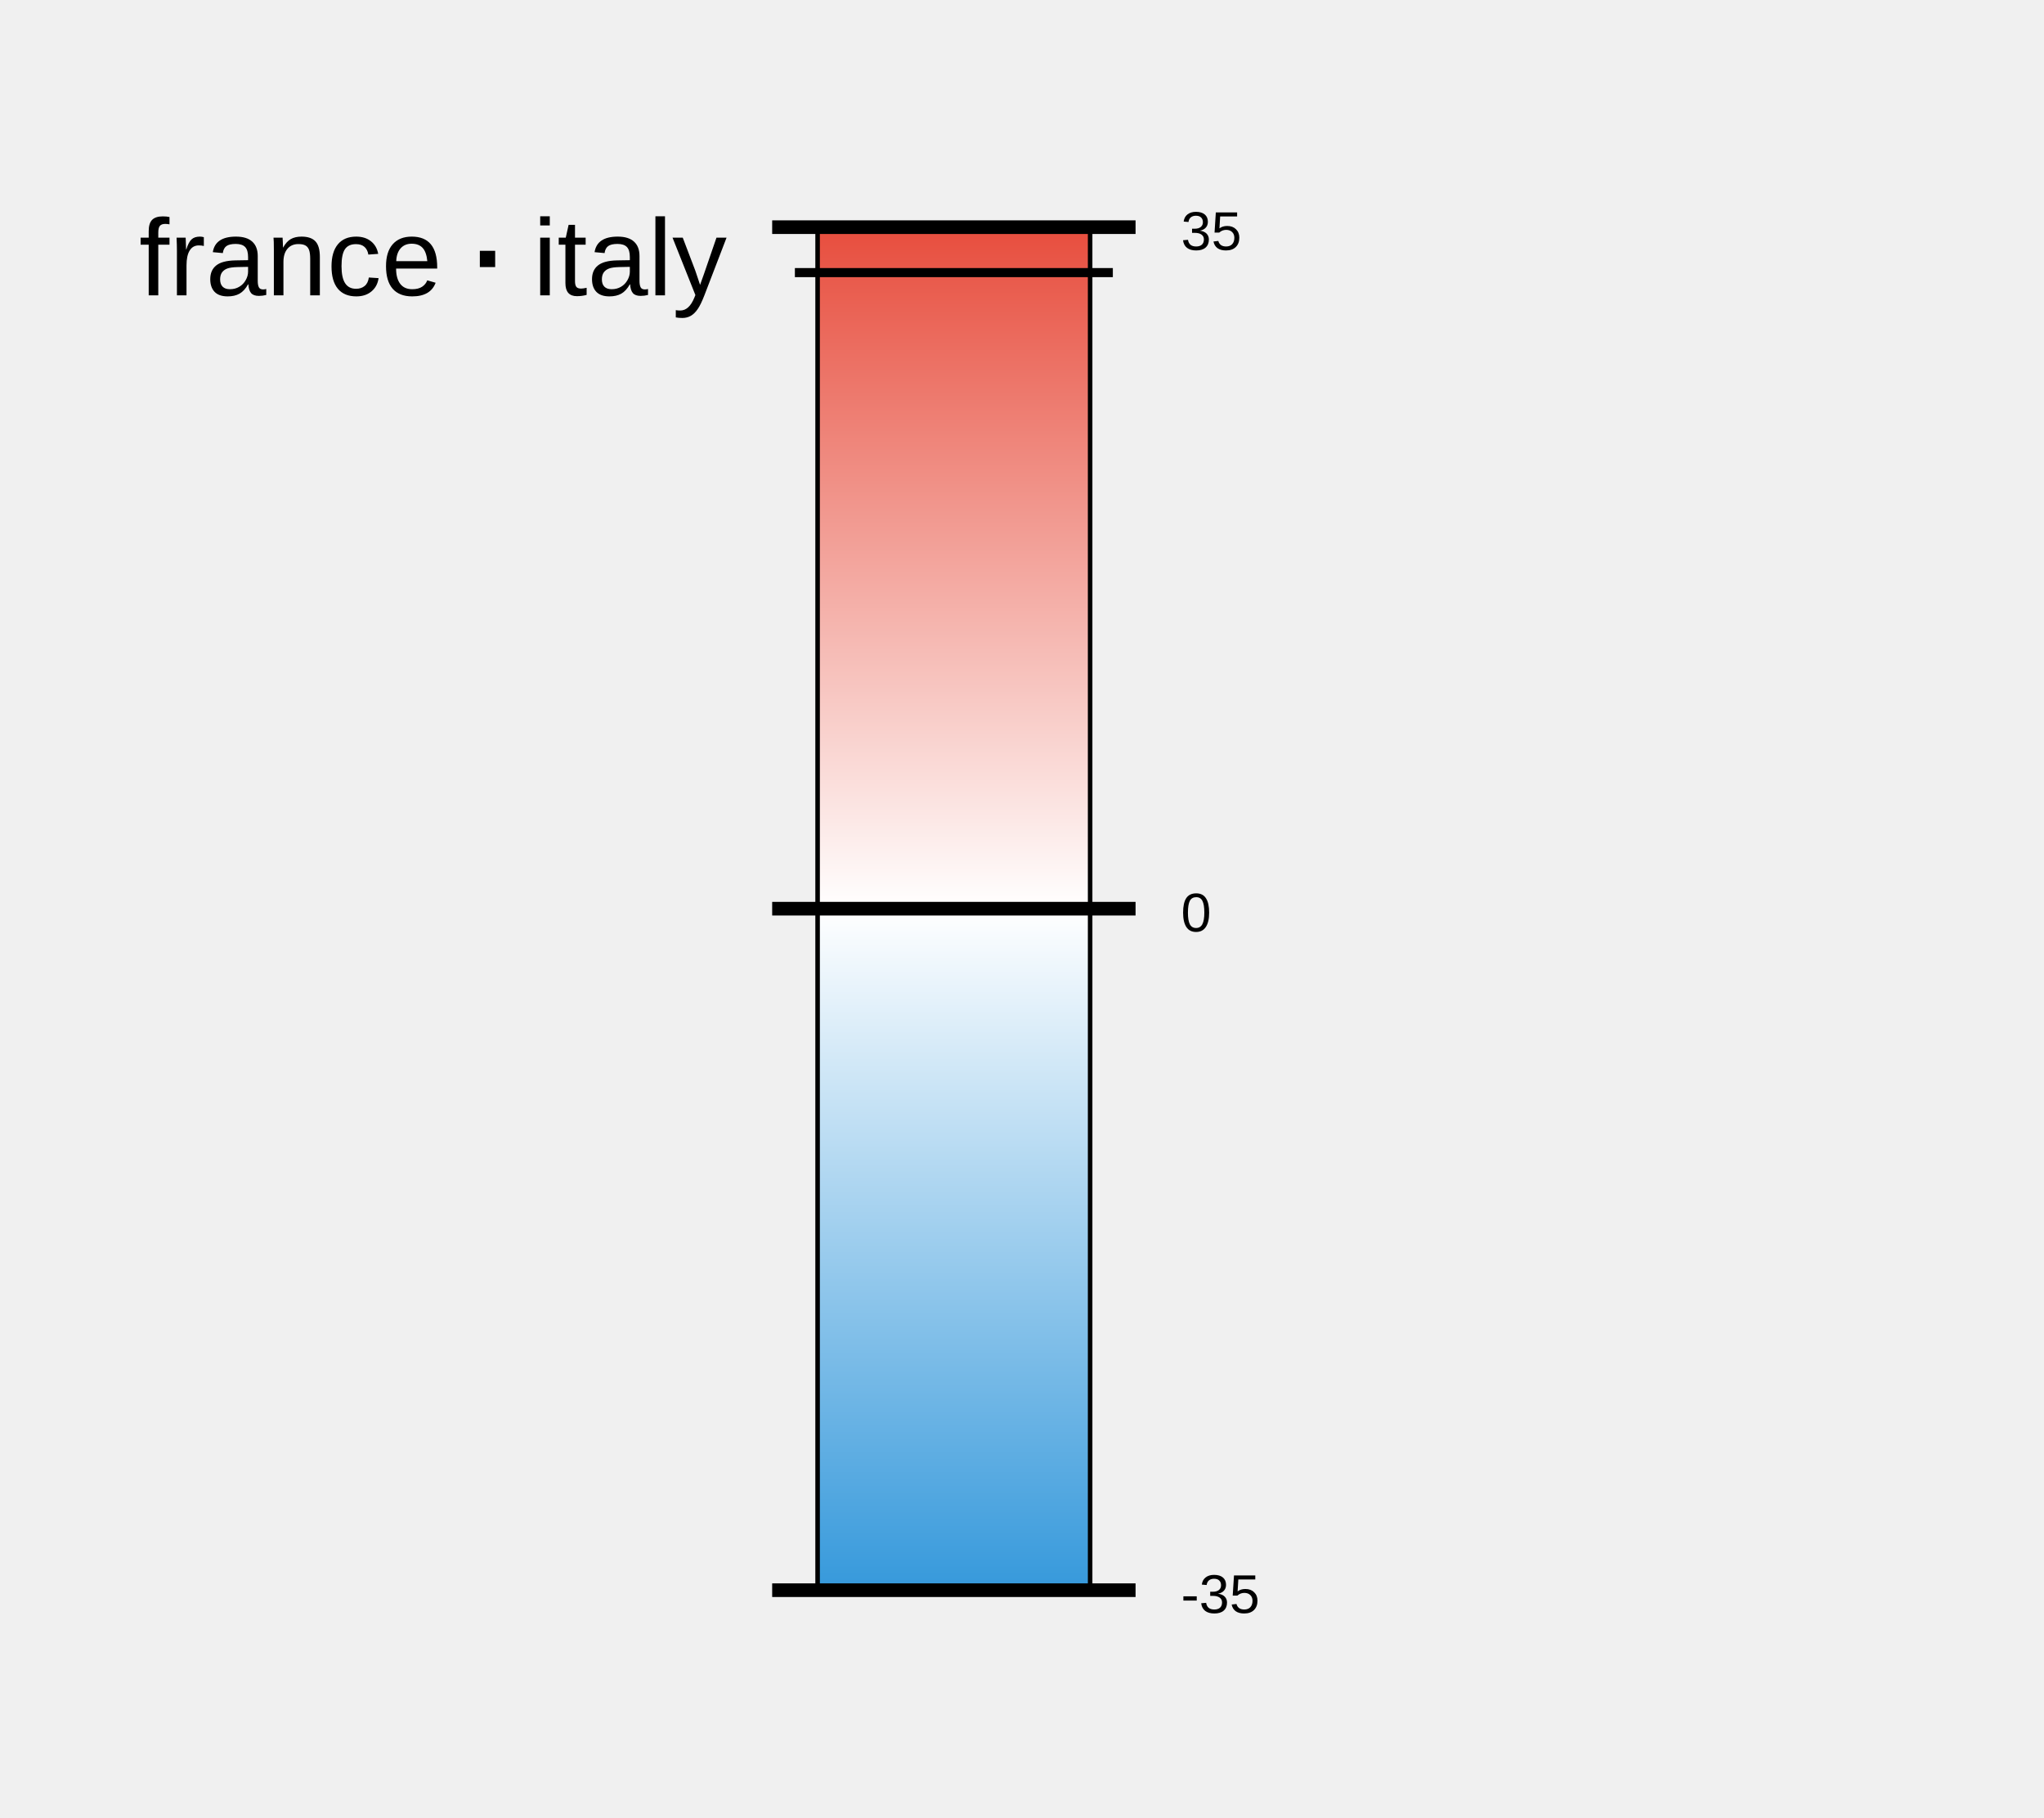
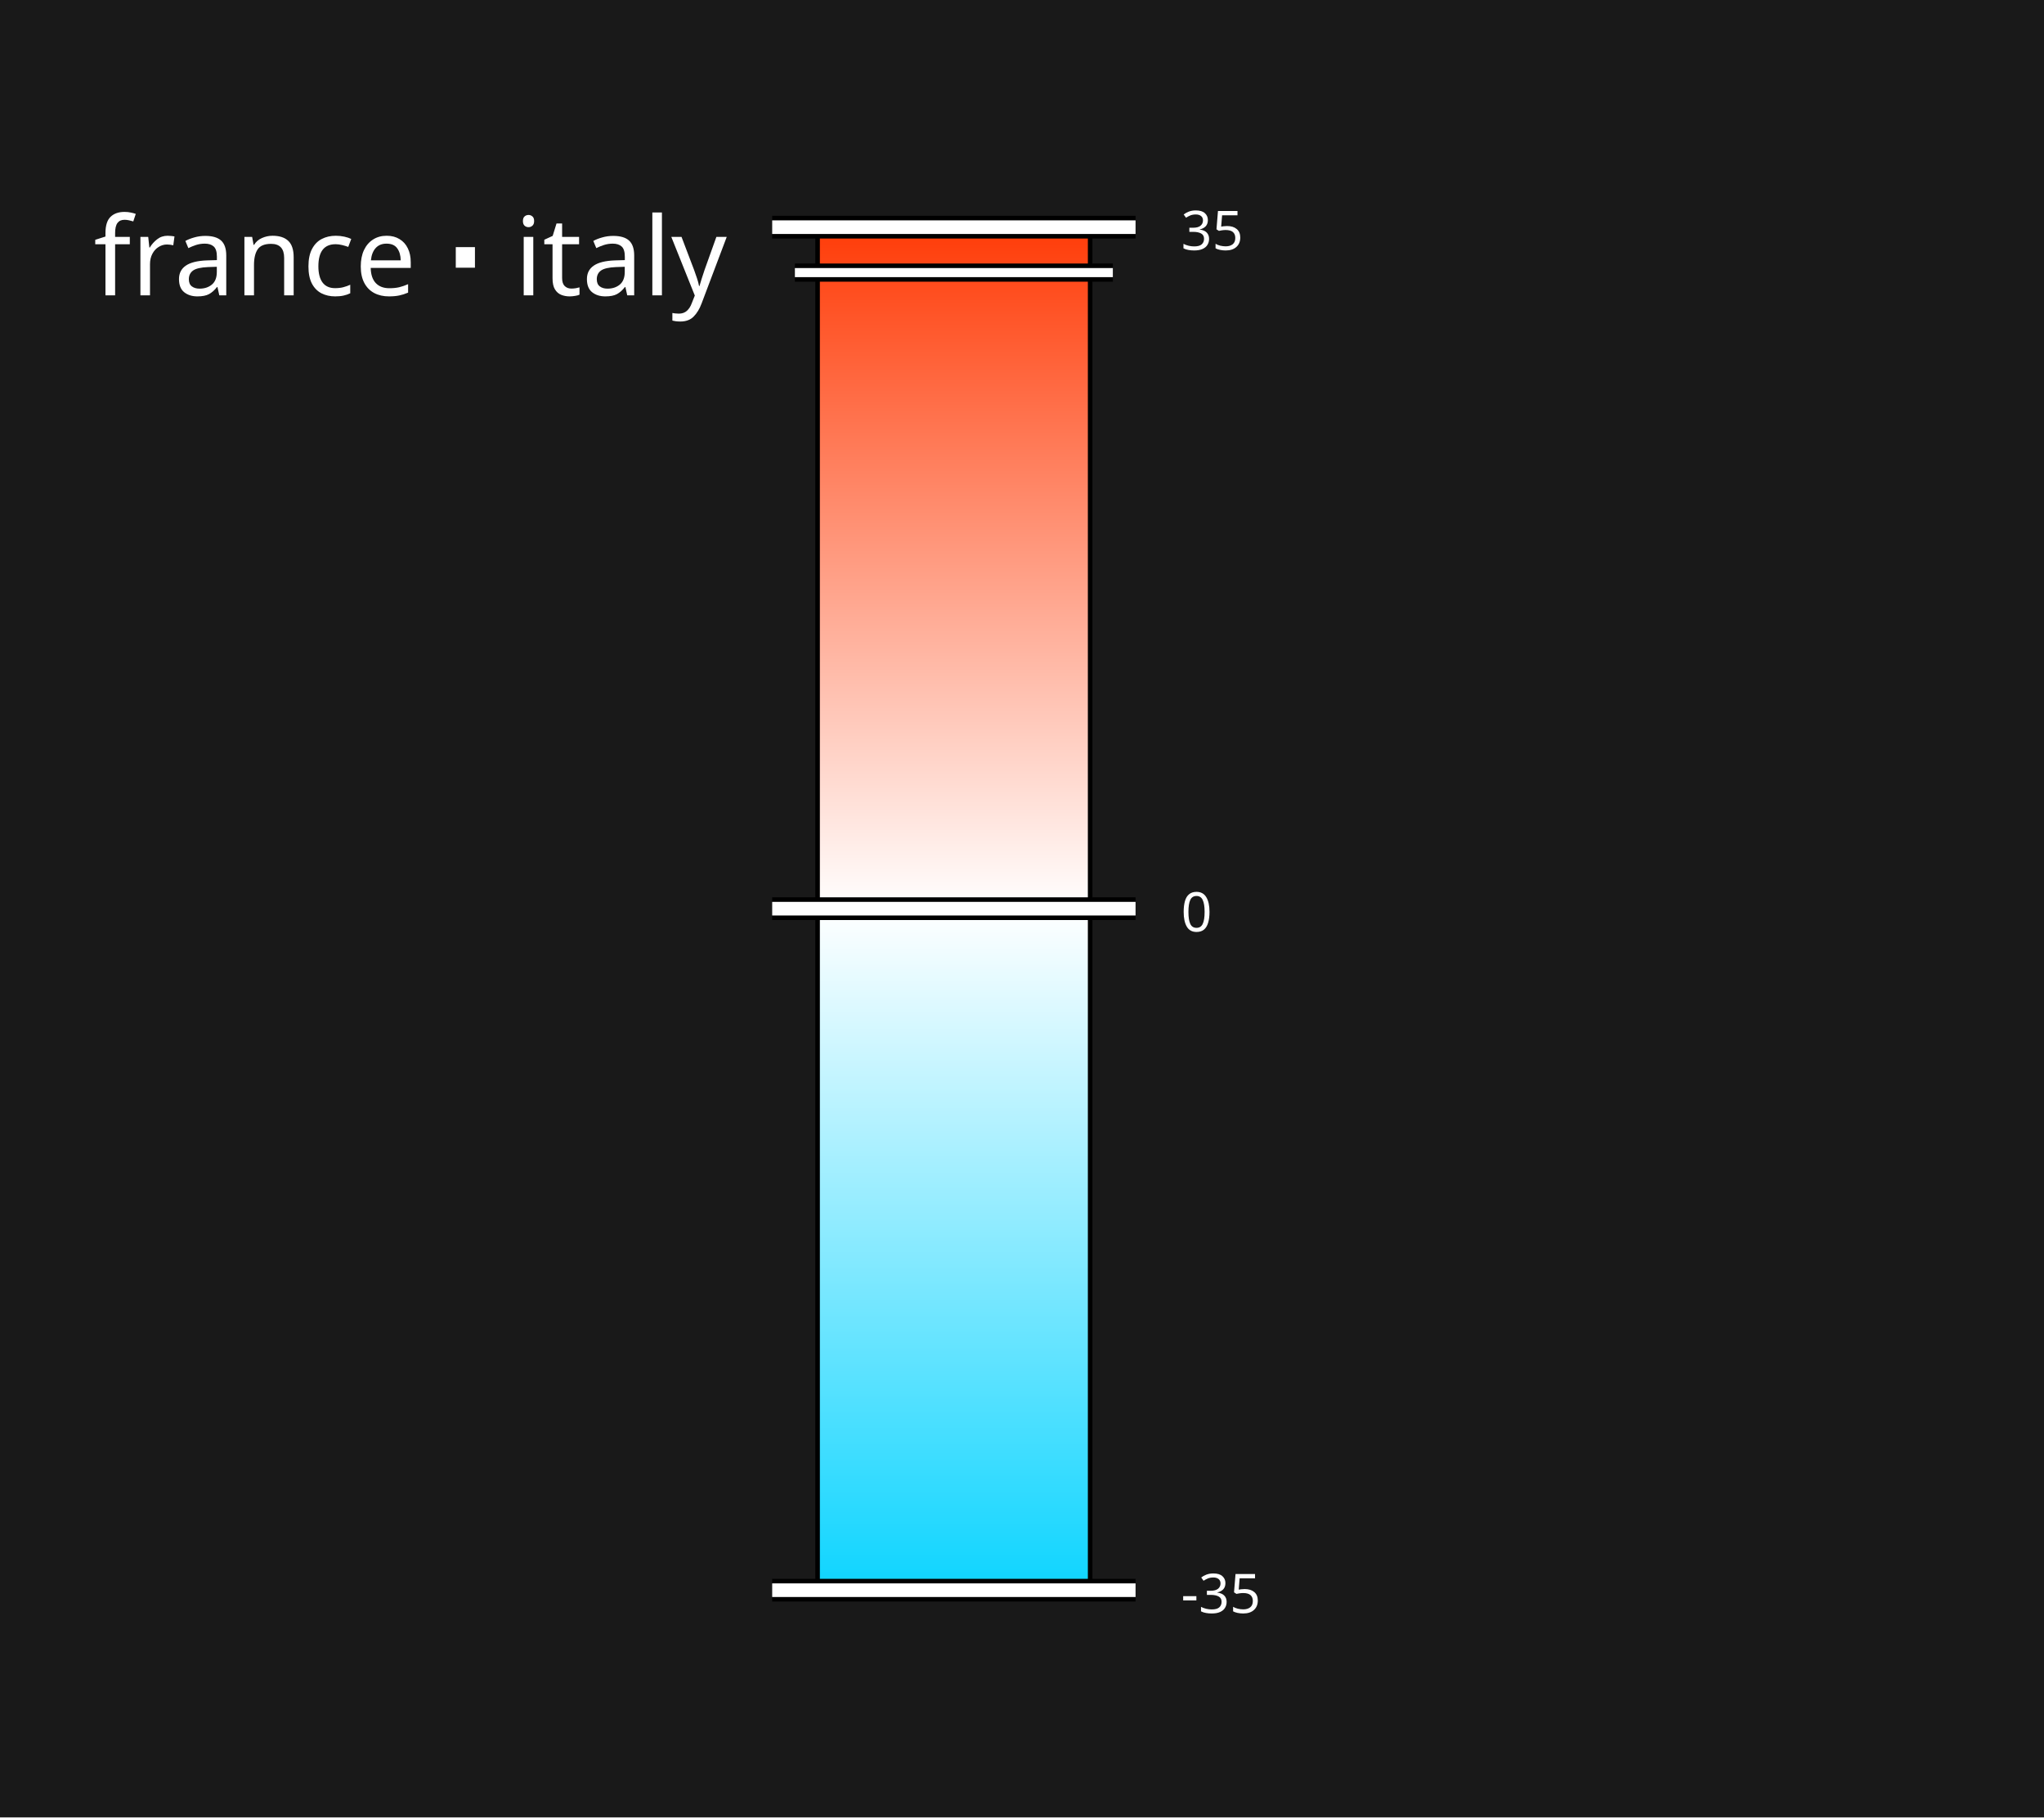
<svg xmlns="http://www.w3.org/2000/svg" width="450" height="400">
  <defs>
    <linearGradient id="verticalGradient" x1="0%" y1="0%" x2="0%" y2="100%">
-       <stop offset="0%" style="stop-color:#e74c3c;stop-opacity:1" />
+       <stop offset="0%" style="stop-color:#FF3A06;stop-opacity:1" />
      <stop offset="50%" style="stop-color:#ffffff;stop-opacity:1" />
-       <stop offset="100%" style="stop-color:#3498db;stop-opacity:1" />
+       <stop offset="100%" style="stop-color:#0CD4FF;stop-opacity:1" />
    </linearGradient>
  </defs>
+   <rect width="450" height="400" fill="#191919" />
  <rect x="180" y="50" width="60" height="300" fill="url(#verticalGradient)" stroke="black" stroke-width="1" />
-   <line x1="170" y1="50" x2="250" y2="50" stroke="black" stroke-width="3" />
-   <text x="260" y="55" text-anchor="start" font-family="Arial, sans-serif" font-size="12" fill="black">35</text>
-   <line x1="170" y1="200" x2="250" y2="200" stroke="black" stroke-width="3" />
-   <text x="260" y="205" text-anchor="start" font-family="Arial, sans-serif" font-size="12" fill="black">0</text>
-   <line x1="170" y1="350" x2="250" y2="350" stroke="black" stroke-width="3" />
-   <text x="260" y="355" text-anchor="start" font-family="Arial, sans-serif" font-size="12" fill="black">-35</text>
-   <line x1="175" y1="60" x2="245" y2="60" stroke="black" stroke-width="2" />
-   <text x="160" y="65" text-anchor="end" font-family="Arial, sans-serif" font-size="24" fill="black">france <tspan font-weight="bold">∙</tspan> italy</text>
+   <line x1="170" y1="50" x2="250" y2="50" stroke="black" stroke-width="5" />
+   <line x1="170" y1="50" x2="250" y2="50" stroke="white" stroke-width="3" />
+   <text x="260" y="55" text-anchor="start" font-family="Source Sans Pro, sans-serif" font-size="12" fill="white">35</text>
+   <line x1="170" y1="200" x2="250" y2="200" stroke="black" stroke-width="5" />
+   <line x1="170" y1="200" x2="250" y2="200" stroke="white" stroke-width="3" />
+   <text x="260" y="205" text-anchor="start" font-family="Source Sans Pro, sans-serif" font-size="12" fill="white">0</text>
+   <line x1="170" y1="350" x2="250" y2="350" stroke="black" stroke-width="5" />
+   <line x1="170" y1="350" x2="250" y2="350" stroke="white" stroke-width="3" />
+   <text x="260" y="355" text-anchor="start" font-family="Source Sans Pro, sans-serif" font-size="12" fill="white">-35</text>
+   <line x1="175" y1="60" x2="245" y2="60" stroke="black" stroke-width="4" />
+   <line x1="175" y1="60" x2="245" y2="60" stroke="white" stroke-width="2" />
+   <text x="160" y="65" text-anchor="end" font-family="Source Sans Pro, sans-serif" font-size="24" fill="white">france <tspan font-weight="bold">∙</tspan> italy</text>
</svg>
